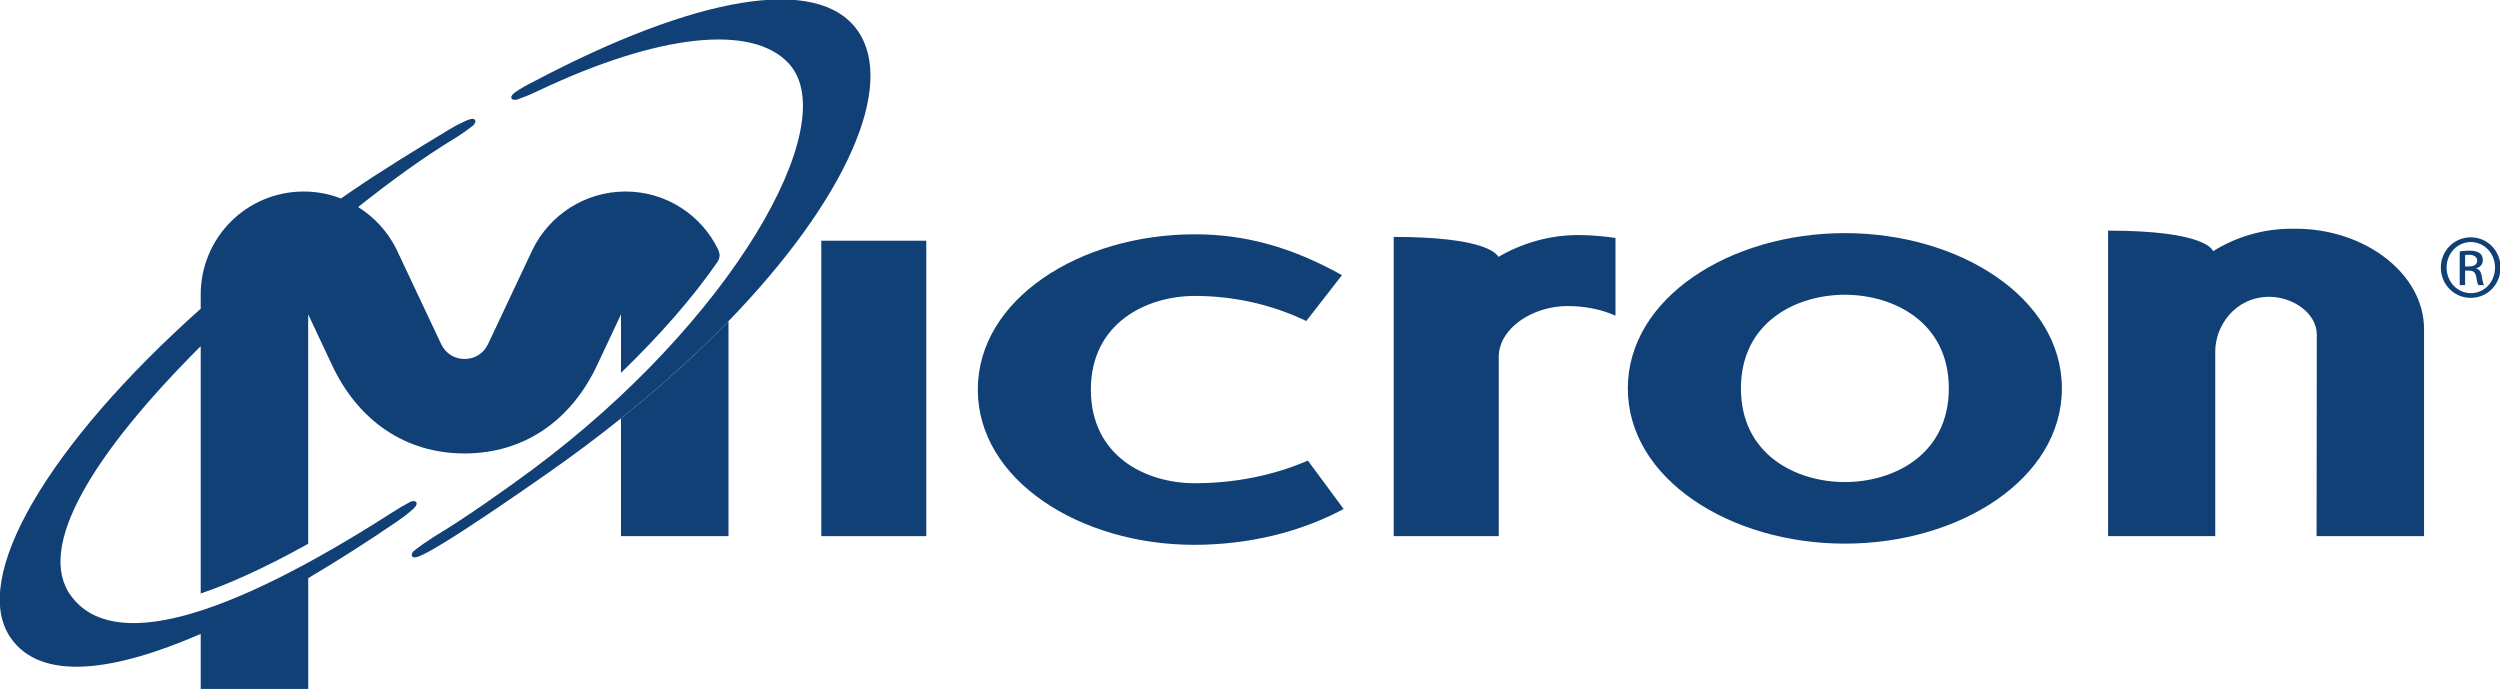
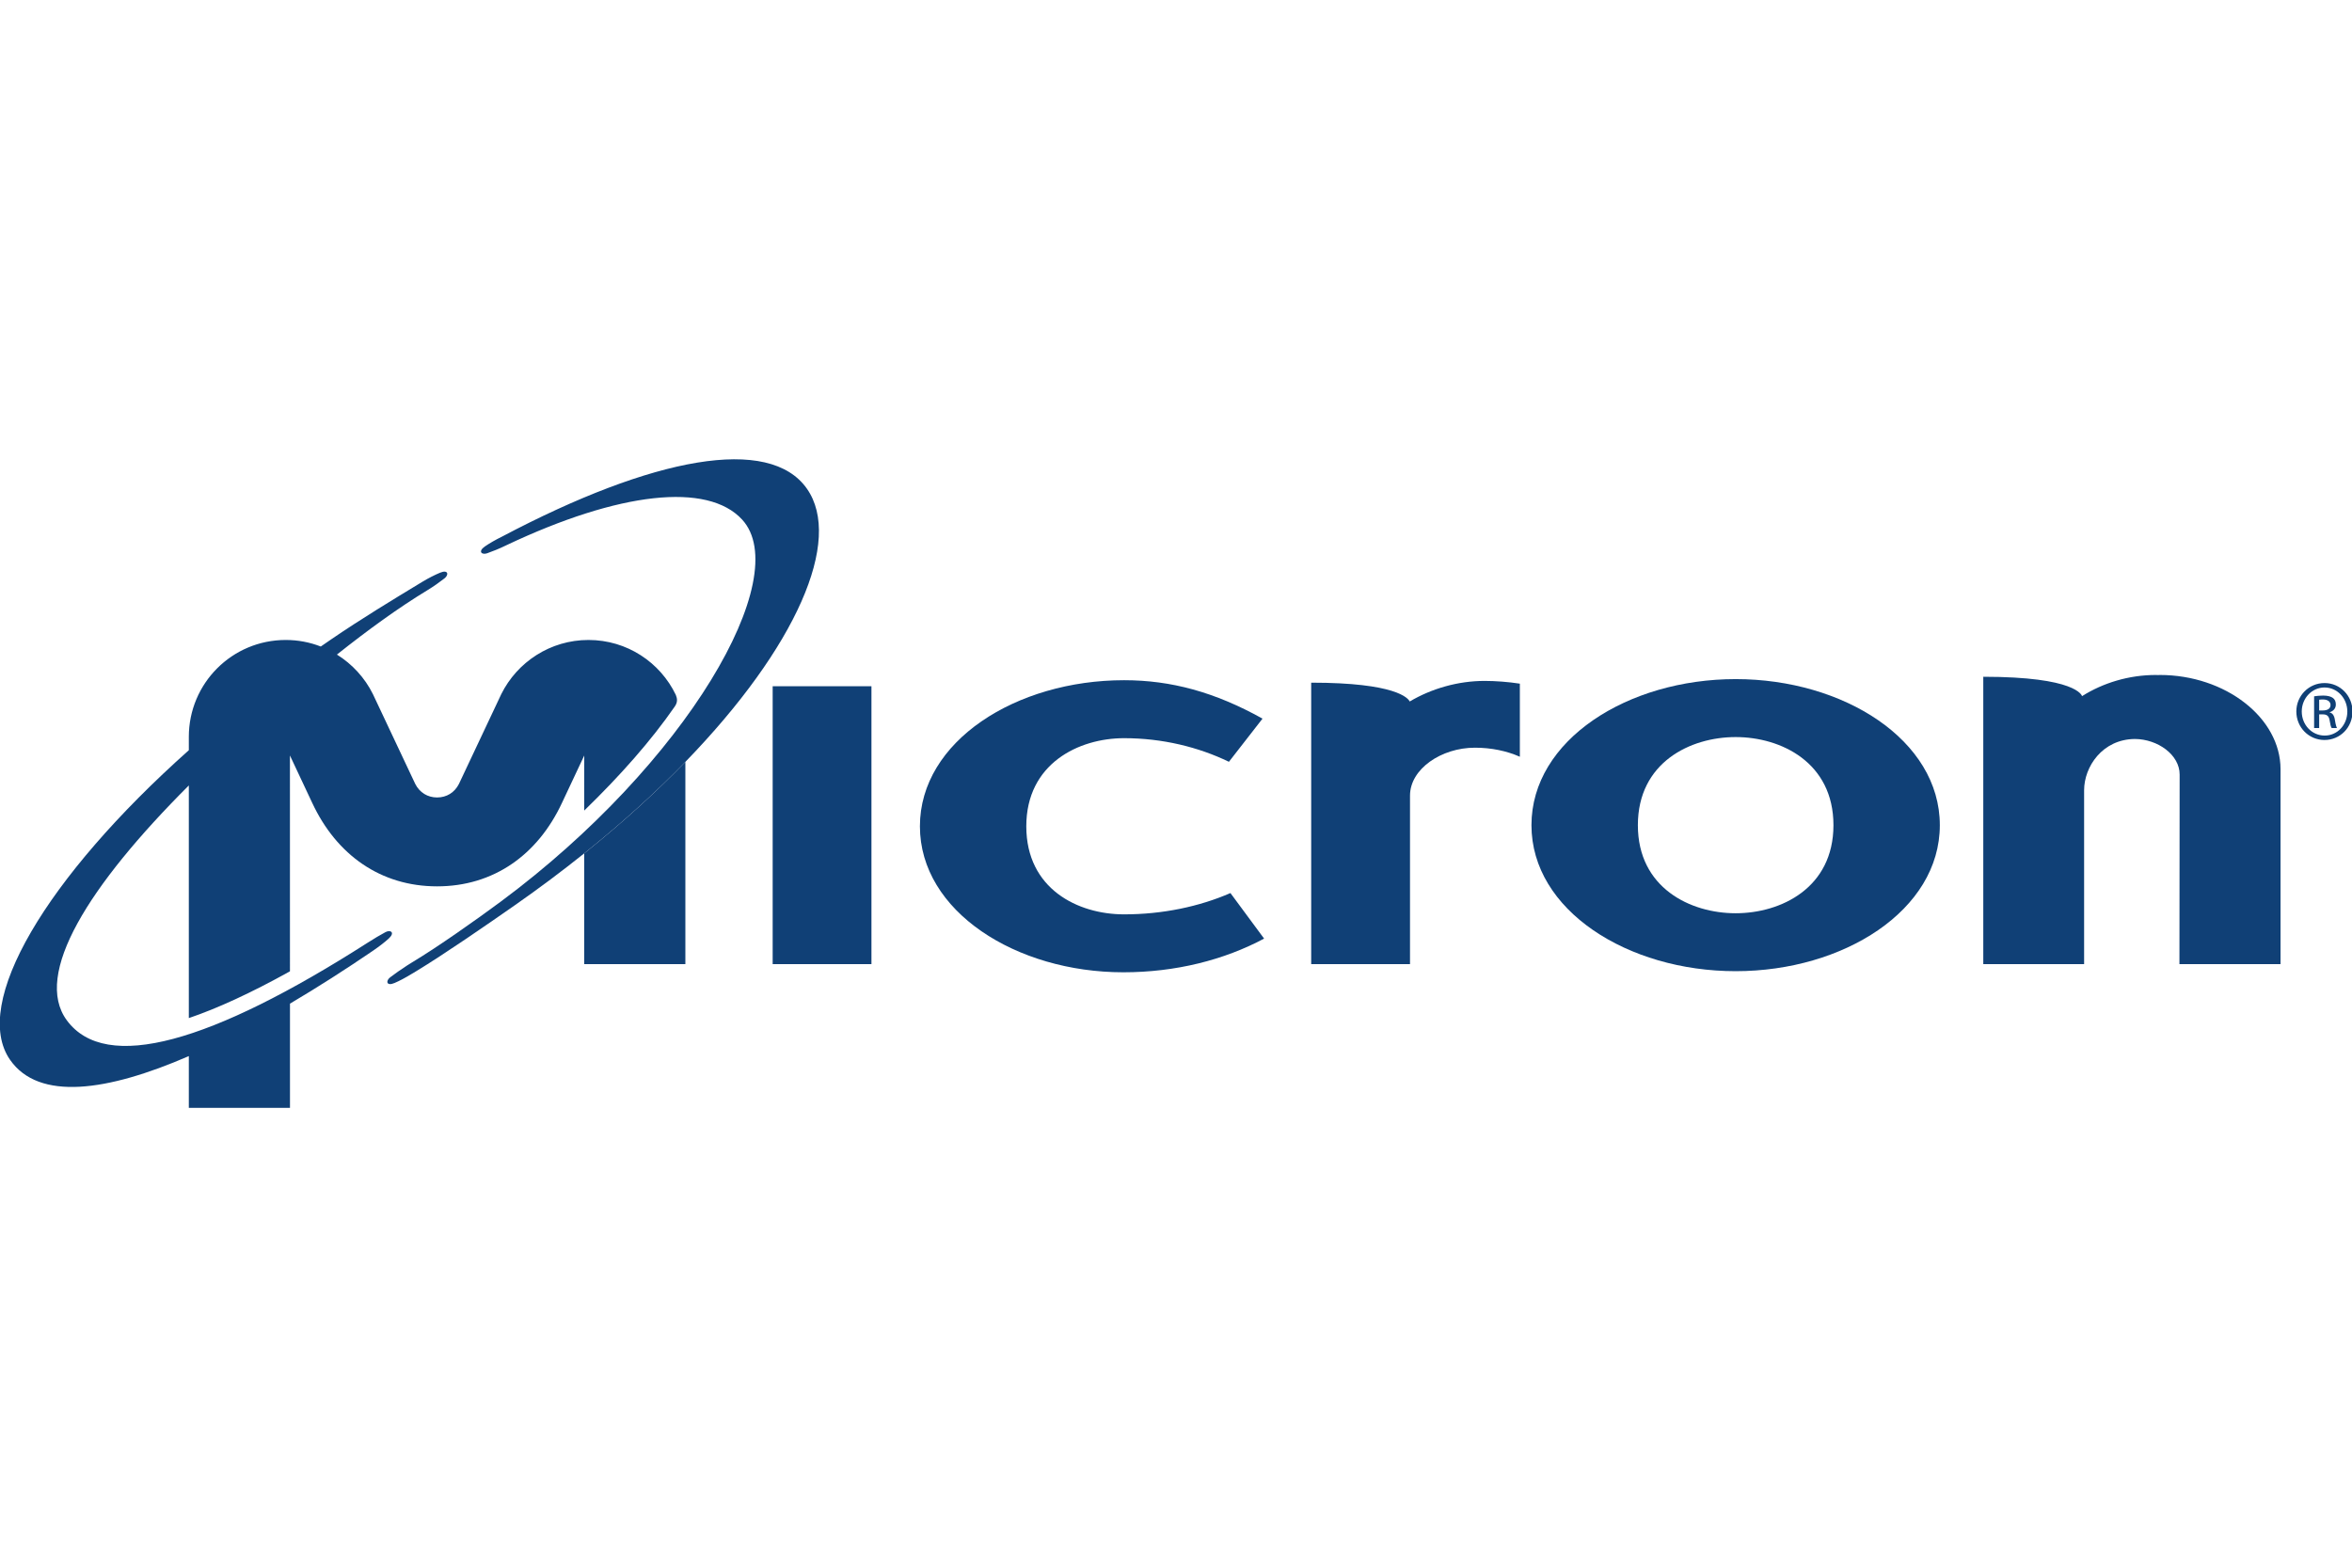
- <svg xmlns="http://www.w3.org/2000/svg" version="1.1" width="300" height="82.674" id="svg7975">
+ <svg xmlns="http://www.w3.org/2000/svg" version="1.1" width="96" height="64" viewBox="0 0 300 82.674" id="svg7975">
  <defs id="defs7977">
    <clipPath id="clipPath7593">
      <path d="m 47.99,748.766 0,-32.215 116.734,0 0,32.215" id="path7595" />
    </clipPath>
    <clipPath id="clipPath7599">
      <path d="m 48,748.74 116.7,0 0,-32.16 -116.7,0 0,32.16 z" id="path7601" style="clip-rule:evenodd" />
    </clipPath>
    <clipPath id="clipPath7605">
      <path d="m 0,792.03 612,0 0,-792 -612,0 0,792 z" id="path7607" />
    </clipPath>
  </defs>
  <g transform="translate(-225,-491.0254)" id="layer1">
    <g transform="matrix(2.570694,0,0,-2.570694,101.6067,2415.807)" id="g7589">
      <g clip-path="url(#clipPath7593)" id="g7591">
        <g clip-path="url(#clipPath7599)" id="g7597">
          <g clip-path="url(#clipPath7605)" id="g7603">
            <g transform="translate(103.736,723.308)" id="g7609">
              <path d="m 0,0 c -5.319,0 -10.092,3.021 -10.092,7.245 0,4.226 4.773,7.25 10.13,7.25 2.329,0 4.504,-0.588 6.869,-1.907 L 5.24,10.446 c -1.516,0.733 -3.301,1.172 -5.202,1.172 -2.252,0 -4.852,-1.261 -4.852,-4.373 0,-3.11 2.562,-4.37 4.852,-4.37 1.901,0 3.725,0.381 5.277,1.057 l 1.67,-2.26 C 5.006,0.614 2.599,0 0,0" id="path7611" style="fill:#104076;fill-opacity:1;fill-rule:nonzero;stroke:none" />
            </g>
            <g transform="translate(134.119,723.363)" id="g7613">
              <path d="m 0,0 c 5.355,0 10.13,3.022 10.13,7.245 0,4.226 -4.775,7.25 -10.13,7.25 -5.357,0 -10.132,-3.024 -10.132,-7.25 C -10.132,3.022 -5.357,0 0,0 Z m 4.852,7.245 c 0,-3.11 -2.6,-4.37 -4.852,-4.37 -2.253,0 -4.852,1.26 -4.852,4.37 0,3.113 2.599,4.373 4.852,4.373 2.252,0 4.852,-1.26 4.852,-4.373" id="path7615" style="fill:#104076;fill-opacity:1;fill-rule:nonzero;stroke:none" />
            </g>
            <g transform="translate(146.405,723.713)" id="g7617">
              <path d="m 0,0 5.003,0 0,8.628 c 0,1.165 0.905,2.536 2.524,2.545 C 8.658,11.164 9.743,10.39 9.743,9.408 L 9.733,0 l 5.016,0 0,9.675 c 0,2.548 -2.732,4.675 -5.991,4.675 -0.032,0 -0.063,-0.004 -0.095,-0.005 C 8.631,14.346 8.6,14.35 8.569,14.35 7.222,14.35 5.944,13.957 4.9,13.299 4.891,13.336 4.61,14.261 0,14.261 L 0,0" id="path7619" style="fill:#104076;fill-opacity:1;fill-rule:nonzero;stroke:none" />
            </g>
            <path d="m 86.338,723.713 4.901,0 0,13.791 -4.901,0 0,-13.791 z" id="path7621" style="fill:#104076;fill-opacity:1;fill-rule:nonzero;stroke:none" />
            <g transform="translate(113.058,723.713)" id="g7623">
              <path d="m 0,0 4.903,0 0,8.363 c 0,1.321 1.551,2.378 3.221,2.378 0.816,0 1.584,-0.163 2.229,-0.449 l 0,0 0,3.627 C 9.775,14.007 9.151,14.055 8.6,14.055 7.286,14.055 5.968,13.674 4.889,13.034 4.809,13.197 4.208,13.968 0,13.968 L 0,0" id="path7625" style="fill:#104076;fill-opacity:1;fill-rule:nonzero;stroke:none" />
            </g>
            <g transform="translate(76.988,729.21)" id="g7627">
              <path d="m 0,0 -0.001,-5.498 5.019,0 0,10.038 C 3.564,3.04 1.887,1.513 0,0" id="path7629" style="fill:#104076;fill-opacity:1;fill-rule:nonzero;stroke:none" />
            </g>
            <g transform="translate(82.006,733.75)" id="g7631">
              <path d="m 0,0 c 5.527,5.702 7.816,11.002 6.034,13.553 -1.86,2.664 -7.639,1.585 -15.13,-2.373 -0.335,-0.164 -0.632,-0.338 -0.851,-0.489 -0.362,-0.251 -0.151,-0.434 0.116,-0.337 0.274,0.099 0.586,0.219 0.938,0.392 5.615,2.663 9.995,3.141 11.707,1.282 C 5.423,9.197 0.08,-0.081 -9.172,-6.944 c -1.235,-0.916 -3.141,-2.257 -4.382,-3.002 -0.084,-0.052 -0.167,-0.103 -0.248,-0.155 -0.328,-0.215 -0.62,-0.415 -0.85,-0.595 -0.224,-0.174 -0.181,-0.451 0.223,-0.277 0.246,0.105 0.545,0.264 0.863,0.459 0.072,0.044 0.143,0.084 0.218,0.13 1.395,0.847 3.466,2.277 4.881,3.265 1.217,0.85 2.367,1.713 3.449,2.579 C -3.131,-3.027 -1.454,-1.499 0,0" id="path7633" style="fill:#104076;fill-opacity:1;fill-rule:nonzero;stroke:none" />
            </g>
            <g transform="translate(57.369,716.551)" id="g7635">
              <path d="m 0,0 5.019,0 0,5.201 C 6.391,6.012 7.78,6.901 9.145,7.832 9.452,8.043 9.724,8.253 9.921,8.433 10.246,8.73 10.011,8.883 9.76,8.751 9.502,8.615 9.197,8.431 8.867,8.221 1.114,3.262 -4.12,1.749 -6.053,4.373 -7.732,6.651 -4.98,11.055 0,16.029 L 0,4.484 c 1.413,0.48 3.083,1.245 5.018,2.321 L 5.017,17.516 6.121,15.167 c 1.21,-2.594 3.406,-4.145 6.198,-4.145 2.791,0 4.987,1.551 6.197,4.145 l 1.104,2.349 -0.001,-2.733 c 1.796,1.742 3.329,3.481 4.492,5.163 0.145,0.208 0.132,0.383 0.053,0.575 -0.774,1.615 -2.421,2.728 -4.335,2.728 -1.893,0 -3.537,-1.098 -4.325,-2.686 l -2.1,-4.455 c -0.217,-0.434 -0.617,-0.675 -1.085,-0.675 -0.467,0 -0.869,0.241 -1.086,0.675 l -2.1,4.455 c -0.4,0.807 -1.022,1.487 -1.785,1.961 1.536,1.219 3.029,2.308 4.499,3.2 0.334,0.203 0.608,0.406 0.839,0.583 0.227,0.173 0.185,0.45 -0.22,0.28 C 12.22,26.484 11.901,26.327 11.582,26.133 10.08,25.223 8.545,24.292 7.077,23.289 6.899,23.168 6.723,23.046 6.547,22.924 6.007,23.134 5.421,23.249 4.808,23.249 2.148,23.249 0,21.1 0,18.44 L 0,17.778 C -7.09,11.456 -10.812,5.196 -8.867,2.409 -7.439,0.365 -4.053,0.837 0,2.598 L 0,0" id="path7637" style="fill:#104076;fill-opacity:1;fill-rule:nonzero;stroke:none" />
            </g>
            <g transform="translate(163.071,736.302)" id="g7639">
              <path d="m 0,0 0.182,0 c 0.207,0 0.382,0.075 0.382,0.269 0,0.138 -0.1,0.276 -0.382,0.276 C 0.1,0.545 0.044,0.539 0,0.533 L 0,0 Z m 0,-0.871 -0.251,0 0,1.573 C -0.119,0.72 0.006,0.739 0.195,0.739 0.433,0.739 0.589,0.689 0.683,0.62 0.777,0.551 0.827,0.445 0.827,0.295 0.827,0.088 0.689,-0.037 0.52,-0.088 l 0,-0.012 c 0.138,-0.025 0.232,-0.151 0.263,-0.382 0.038,-0.244 0.075,-0.339 0.1,-0.389 l -0.263,0 C 0.583,-0.821 0.545,-0.677 0.514,-0.47 0.477,-0.269 0.376,-0.194 0.175,-0.194 L 0,-0.194 0,-0.871 Z M 0.263,1.14 c -0.62,0 -1.127,-0.532 -1.127,-1.19 0,-0.67 0.507,-1.196 1.133,-1.196 0.627,-0.007 1.128,0.526 1.128,1.19 0,0.664 -0.501,1.196 -1.128,1.196 l -0.006,0 z m 0.006,0.22 c 0.771,0 1.385,-0.627 1.385,-1.41 0,-0.796 -0.614,-1.416 -1.391,-1.416 -0.77,0 -1.396,0.62 -1.396,1.416 0,0.783 0.626,1.41 1.396,1.41 l 0.006,0" id="path7641" style="fill:#104076;fill-opacity:1;fill-rule:nonzero;stroke:none" />
            </g>
          </g>
        </g>
      </g>
    </g>
  </g>
</svg>
